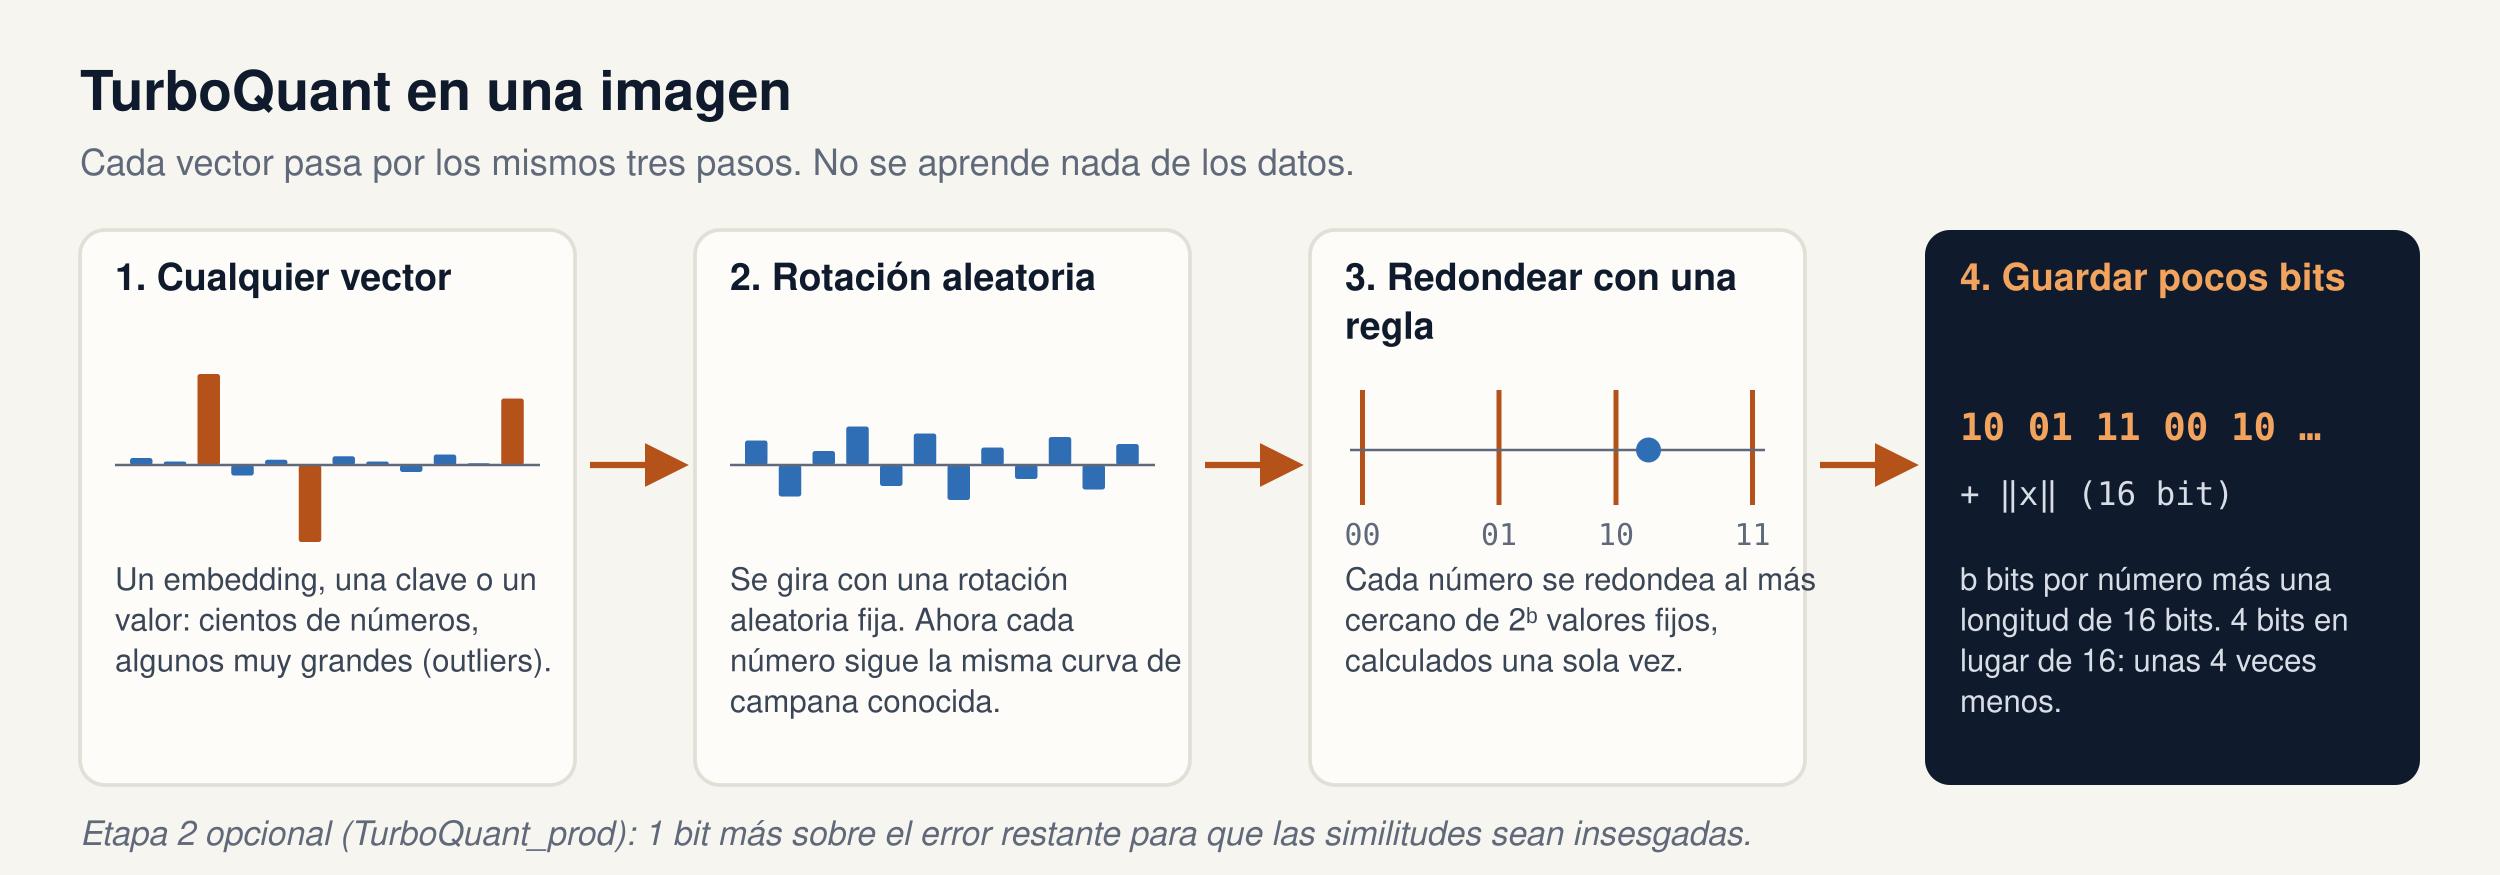
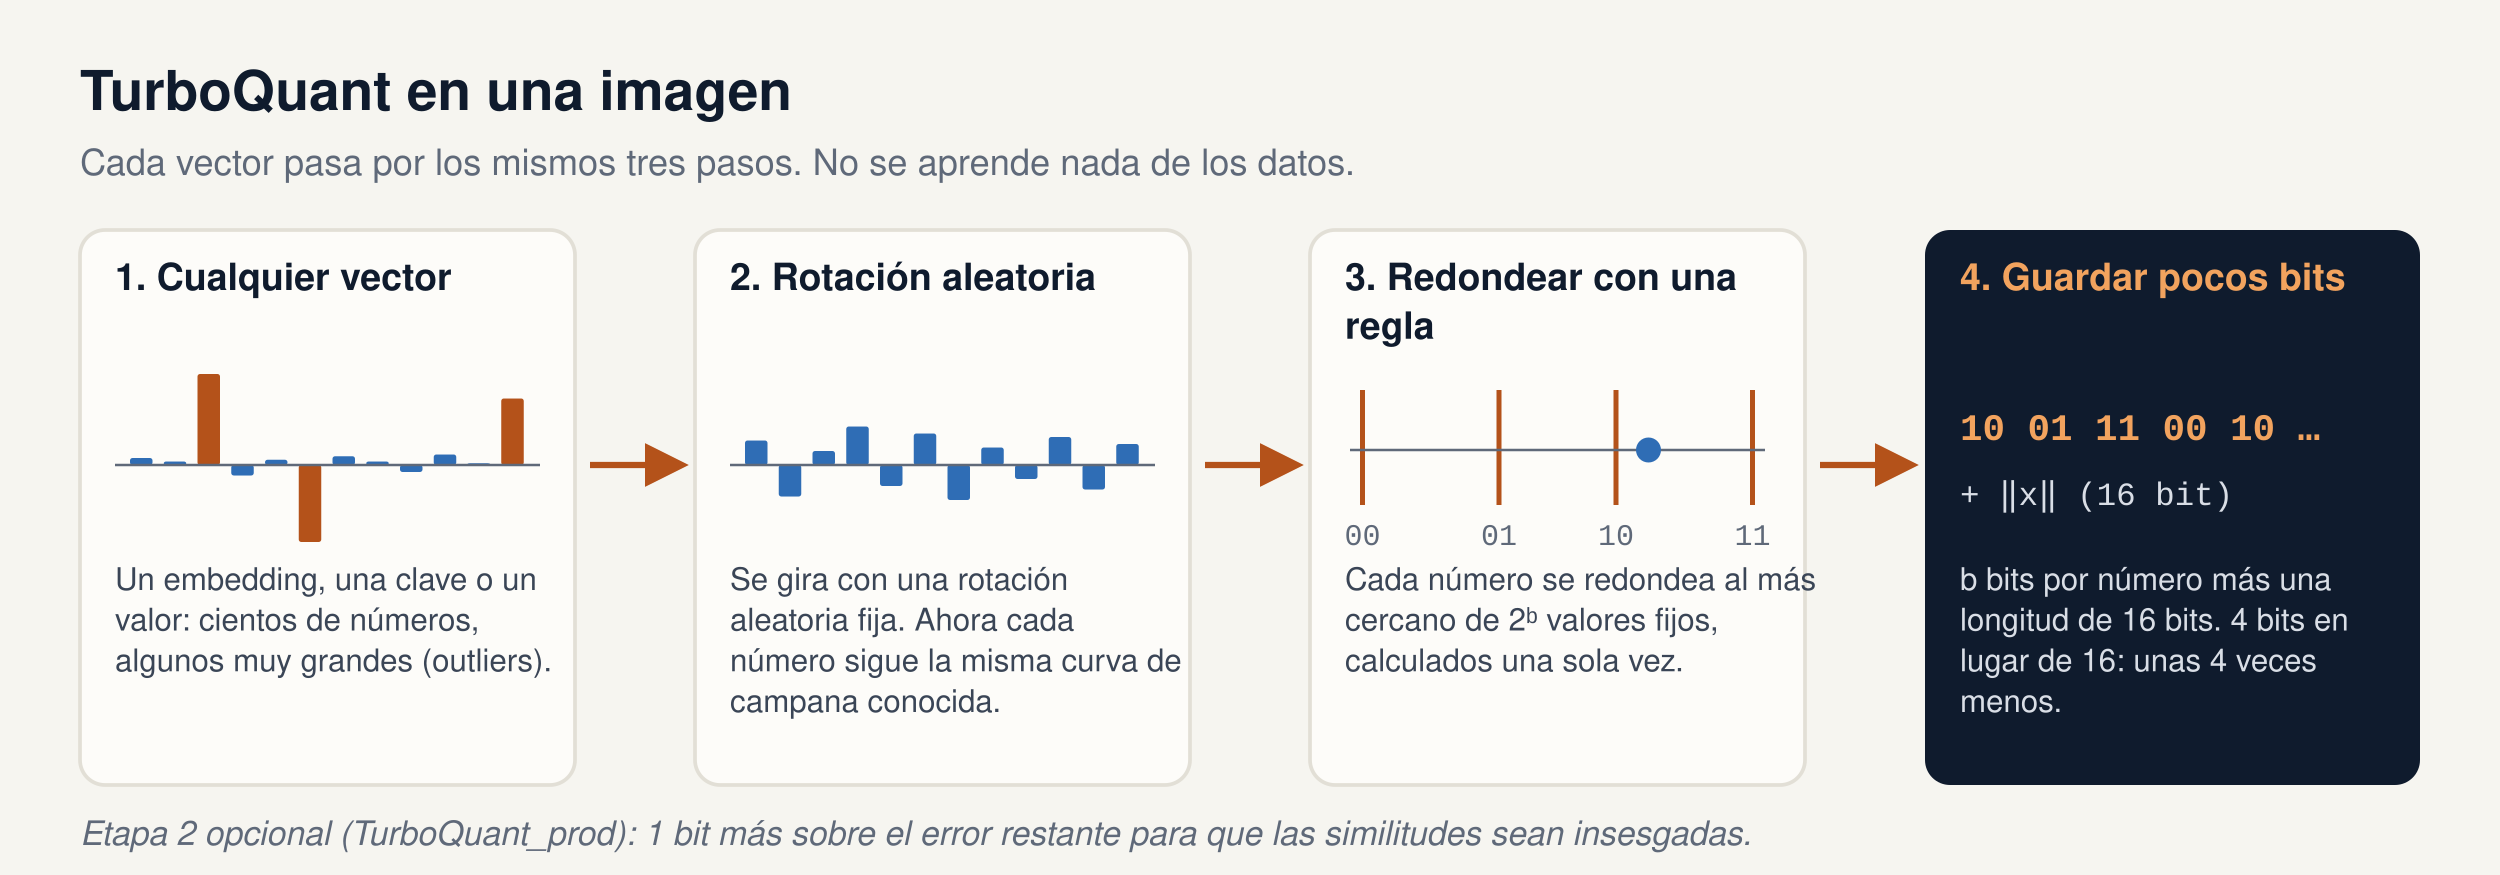
<svg xmlns="http://www.w3.org/2000/svg" viewBox="0 0 1000 350" width="1000" height="350" role="img" aria-label="TurboQuant en una imagen">
  <defs>
    <marker id="arr" viewBox="0 0 10 10" refX="8" refY="5" markerWidth="7" markerHeight="7" orient="auto-start-reverse">
      <path d="M0,0 L10,5 L0,10 z" fill="context-stroke" />
    </marker>
  </defs>
  <rect x="0.0" y="0.0" width="1000.0" height="350.0" rx="0" fill="#F6F5F0" />
  <text x="32.0" y="44.0" font-family="IBM Plex Sans, Segoe UI, Helvetica, Arial, sans-serif" font-size="22" font-weight="600" fill="#0F1B2D" text-anchor="start">TurboQuant en una imagen</text>
  <text x="32.0" y="70.0" font-family="IBM Plex Sans, Segoe UI, Helvetica, Arial, sans-serif" font-size="14.5" font-weight="400" fill="#5F6979" text-anchor="start">Cada vector pasa por los mismos tres pasos. No se aprende nada de los datos.</text>
  <rect x="32.0" y="92.0" width="198.0" height="222.0" rx="10" fill="#FDFCF9" stroke="#E2DFD6" stroke-width="1.5" />
  <text x="46.0" y="116.0" font-family="IBM Plex Sans, Segoe UI, Helvetica, Arial, sans-serif" font-size="15" font-weight="600" fill="#0F1B2D" text-anchor="start">1. Cualquier vector</text>
  <text x="46.0" y="236.0" font-family="IBM Plex Sans, Segoe UI, Helvetica, Arial, sans-serif" font-size="12.5" font-weight="400" fill="#3A4556" text-anchor="start">Un embedding, una clave o un</text>
  <text x="46.0" y="252.2" font-family="IBM Plex Sans, Segoe UI, Helvetica, Arial, sans-serif" font-size="12.5" font-weight="400" fill="#3A4556" text-anchor="start">valor: cientos de números,</text>
  <text x="46.0" y="268.5" font-family="IBM Plex Sans, Segoe UI, Helvetica, Arial, sans-serif" font-size="12.5" font-weight="400" fill="#3A4556" text-anchor="start">algunos muy grandes (outliers).</text>
  <rect x="52.0" y="183.2" width="9.0" height="2.8" rx="1" fill="#2F6DB5" />
  <rect x="65.5" y="184.6" width="9.0" height="1.4" rx="1" fill="#2F6DB5" />
  <rect x="79.0" y="149.6" width="9.0" height="36.4" rx="1" fill="#B4521A" />
  <rect x="92.5" y="186.0" width="9.0" height="4.2" rx="1" fill="#2F6DB5" />
  <rect x="106.0" y="183.9" width="9.0" height="2.1" rx="1" fill="#2F6DB5" />
  <rect x="119.5" y="186.0" width="9.0" height="30.8" rx="1" fill="#B4521A" />
  <rect x="133.0" y="182.5" width="9.0" height="3.5" rx="1" fill="#2F6DB5" />
  <rect x="146.5" y="184.6" width="9.0" height="1.4" rx="1" fill="#2F6DB5" />
  <rect x="160.0" y="186.0" width="9.0" height="2.8" rx="1" fill="#2F6DB5" />
  <rect x="173.5" y="181.8" width="9.0" height="4.2" rx="1" fill="#2F6DB5" />
  <rect x="187.0" y="185.3" width="9.0" height="0.7" rx="1" fill="#2F6DB5" />
  <rect x="200.5" y="159.4" width="9.0" height="26.6" rx="1" fill="#B4521A" />
  <line x1="46.0" y1="186.0" x2="216.0" y2="186.0" stroke="#5F6979" stroke-width="1" />
  <line x1="236.0" y1="186.0" x2="272.0" y2="186.0" stroke="#B4521A" stroke-width="2.5" marker-end="url(#arr)" />
  <rect x="278.0" y="92.0" width="198.0" height="222.0" rx="10" fill="#FDFCF9" stroke="#E2DFD6" stroke-width="1.5" />
  <text x="292.0" y="116.0" font-family="IBM Plex Sans, Segoe UI, Helvetica, Arial, sans-serif" font-size="15" font-weight="600" fill="#0F1B2D" text-anchor="start">2. Rotación aleatoria</text>
  <text x="292.0" y="236.0" font-family="IBM Plex Sans, Segoe UI, Helvetica, Arial, sans-serif" font-size="12.5" font-weight="400" fill="#3A4556" text-anchor="start">Se gira con una rotación</text>
  <text x="292.0" y="252.2" font-family="IBM Plex Sans, Segoe UI, Helvetica, Arial, sans-serif" font-size="12.5" font-weight="400" fill="#3A4556" text-anchor="start">aleatoria fija. Ahora cada</text>
  <text x="292.0" y="268.5" font-family="IBM Plex Sans, Segoe UI, Helvetica, Arial, sans-serif" font-size="12.5" font-weight="400" fill="#3A4556" text-anchor="start">número sigue la misma curva de</text>
  <text x="292.0" y="284.8" font-family="IBM Plex Sans, Segoe UI, Helvetica, Arial, sans-serif" font-size="12.5" font-weight="400" fill="#3A4556" text-anchor="start">campana conocida.</text>
  <rect x="298.0" y="176.2" width="9.0" height="9.8" rx="1" fill="#2F6DB5" />
  <rect x="311.5" y="186.0" width="9.0" height="12.6" rx="1" fill="#2F6DB5" />
  <rect x="325.0" y="180.4" width="9.0" height="5.6" rx="1" fill="#2F6DB5" />
  <rect x="338.5" y="170.6" width="9.0" height="15.4" rx="1" fill="#2F6DB5" />
  <rect x="352.0" y="186.0" width="9.0" height="8.4" rx="1" fill="#2F6DB5" />
  <rect x="365.5" y="173.4" width="9.0" height="12.6" rx="1" fill="#2F6DB5" />
  <rect x="379.0" y="186.0" width="9.0" height="14.0" rx="1" fill="#2F6DB5" />
  <rect x="392.5" y="179.0" width="9.0" height="7.0" rx="1" fill="#2F6DB5" />
  <rect x="406.0" y="186.0" width="9.0" height="5.6" rx="1" fill="#2F6DB5" />
  <rect x="419.5" y="174.8" width="9.0" height="11.2" rx="1" fill="#2F6DB5" />
  <rect x="433.0" y="186.0" width="9.0" height="9.8" rx="1" fill="#2F6DB5" />
  <rect x="446.5" y="177.6" width="9.0" height="8.4" rx="1" fill="#2F6DB5" />
  <line x1="292.0" y1="186.0" x2="462.0" y2="186.0" stroke="#5F6979" stroke-width="1" />
  <line x1="482.0" y1="186.0" x2="518.0" y2="186.0" stroke="#B4521A" stroke-width="2.5" marker-end="url(#arr)" />
  <rect x="524.0" y="92.0" width="198.0" height="222.0" rx="10" fill="#FDFCF9" stroke="#E2DFD6" stroke-width="1.5" />
  <text x="538.0" y="116.0" font-family="IBM Plex Sans, Segoe UI, Helvetica, Arial, sans-serif" font-size="15" font-weight="600" fill="#0F1B2D" text-anchor="start">3. Redondear con una</text>
  <text x="538.0" y="135.5" font-family="IBM Plex Sans, Segoe UI, Helvetica, Arial, sans-serif" font-size="15" font-weight="600" fill="#0F1B2D" text-anchor="start">regla</text>
  <text x="538.0" y="236.0" font-family="IBM Plex Sans, Segoe UI, Helvetica, Arial, sans-serif" font-size="12.5" font-weight="400" fill="#3A4556" text-anchor="start">Cada número se redondea al más</text>
  <text x="538.0" y="252.2" font-family="IBM Plex Sans, Segoe UI, Helvetica, Arial, sans-serif" font-size="12.5" font-weight="400" fill="#3A4556" text-anchor="start">cercano de 2ᵇ valores fijos,</text>
  <text x="538.0" y="268.5" font-family="IBM Plex Sans, Segoe UI, Helvetica, Arial, sans-serif" font-size="12.5" font-weight="400" fill="#3A4556" text-anchor="start">calculados una sola vez.</text>
  <line x1="545.0" y1="156.0" x2="545.0" y2="202.0" stroke="#B4521A" stroke-width="2" />
-   <text x="545.0" y="218.0" font-family="JetBrains Mono, Consolas, Menlo, monospace" font-size="12" font-weight="400" fill="#5F6979" text-anchor="middle">00</text>
+   <text x="545.0" y="218.0" font-family="Consolas, Courier New, Menlo, monospace" font-size="12" font-weight="400" fill="#5F6979" text-anchor="middle">00</text>
  <line x1="599.6" y1="156.0" x2="599.6" y2="202.0" stroke="#B4521A" stroke-width="2" />
-   <text x="599.6" y="218.0" font-family="JetBrains Mono, Consolas, Menlo, monospace" font-size="12" font-weight="400" fill="#5F6979" text-anchor="middle">01</text>
+   <text x="599.6" y="218.0" font-family="Consolas, Courier New, Menlo, monospace" font-size="12" font-weight="400" fill="#5F6979" text-anchor="middle">01</text>
  <line x1="646.4" y1="156.0" x2="646.4" y2="202.0" stroke="#B4521A" stroke-width="2" />
-   <text x="646.4" y="218.0" font-family="JetBrains Mono, Consolas, Menlo, monospace" font-size="12" font-weight="400" fill="#5F6979" text-anchor="middle">10</text>
+   <text x="646.4" y="218.0" font-family="Consolas, Courier New, Menlo, monospace" font-size="12" font-weight="400" fill="#5F6979" text-anchor="middle">10</text>
  <line x1="701.0" y1="156.0" x2="701.0" y2="202.0" stroke="#B4521A" stroke-width="2" />
-   <text x="701.0" y="218.0" font-family="JetBrains Mono, Consolas, Menlo, monospace" font-size="12" font-weight="400" fill="#5F6979" text-anchor="middle">11</text>
+   <text x="701.0" y="218.0" font-family="Consolas, Courier New, Menlo, monospace" font-size="12" font-weight="400" fill="#5F6979" text-anchor="middle">11</text>
  <line x1="540.0" y1="180.0" x2="706.0" y2="180.0" stroke="#5F6979" stroke-width="1" />
  <circle cx="659.4" cy="180.0" r="5" fill="#2F6DB5" />
  <line x1="728.0" y1="186.0" x2="764.0" y2="186.0" stroke="#B4521A" stroke-width="2.5" marker-end="url(#arr)" />
  <rect x="770.0" y="92.0" width="198.0" height="222.0" rx="10" fill="#0F1B2D" />
  <text x="784.0" y="116.0" font-family="IBM Plex Sans, Segoe UI, Helvetica, Arial, sans-serif" font-size="15" font-weight="600" fill="#F2A35E" text-anchor="start">4. Guardar pocos bits</text>
  <text x="784.0" y="236.0" font-family="IBM Plex Sans, Segoe UI, Helvetica, Arial, sans-serif" font-size="12.5" font-weight="400" fill="#D9DEE6" text-anchor="start">b bits por número más una</text>
  <text x="784.0" y="252.2" font-family="IBM Plex Sans, Segoe UI, Helvetica, Arial, sans-serif" font-size="12.5" font-weight="400" fill="#D9DEE6" text-anchor="start">longitud de 16 bits. 4 bits en</text>
  <text x="784.0" y="268.5" font-family="IBM Plex Sans, Segoe UI, Helvetica, Arial, sans-serif" font-size="12.5" font-weight="400" fill="#D9DEE6" text-anchor="start">lugar de 16: unas 4 veces</text>
  <text x="784.0" y="284.8" font-family="IBM Plex Sans, Segoe UI, Helvetica, Arial, sans-serif" font-size="12.5" font-weight="400" fill="#D9DEE6" text-anchor="start">menos.</text>
-   <text x="784.0" y="176.0" font-family="JetBrains Mono, Consolas, Menlo, monospace" font-size="15" font-weight="600" fill="#F2A35E" text-anchor="start">10 01 11 00 10 …</text>
-   <text x="784.0" y="202.0" font-family="JetBrains Mono, Consolas, Menlo, monospace" font-size="13" font-weight="400" fill="#D9DEE6" text-anchor="start">+ ‖x‖ (16 bit)</text>
+   <text x="784.0" y="176.0" font-family="Consolas, Courier New, Menlo, monospace" font-size="15" font-weight="600" fill="#F2A35E" text-anchor="start">10 01 11 00 10 …</text>
+   <text x="784.0" y="202.0" font-family="Consolas, Courier New, Menlo, monospace" font-size="13" font-weight="400" fill="#D9DEE6" text-anchor="start">+ ‖x‖ (16 bit)</text>
  <text x="32.0" y="338.0" font-family="IBM Plex Sans, Segoe UI, Helvetica, Arial, sans-serif" font-size="13.5" font-weight="400" fill="#5F6979" text-anchor="start" font-style="italic">Etapa 2 opcional (TurboQuant_prod): 1 bit más sobre el error restante para que las similitudes sean insesgadas.</text>
</svg>
